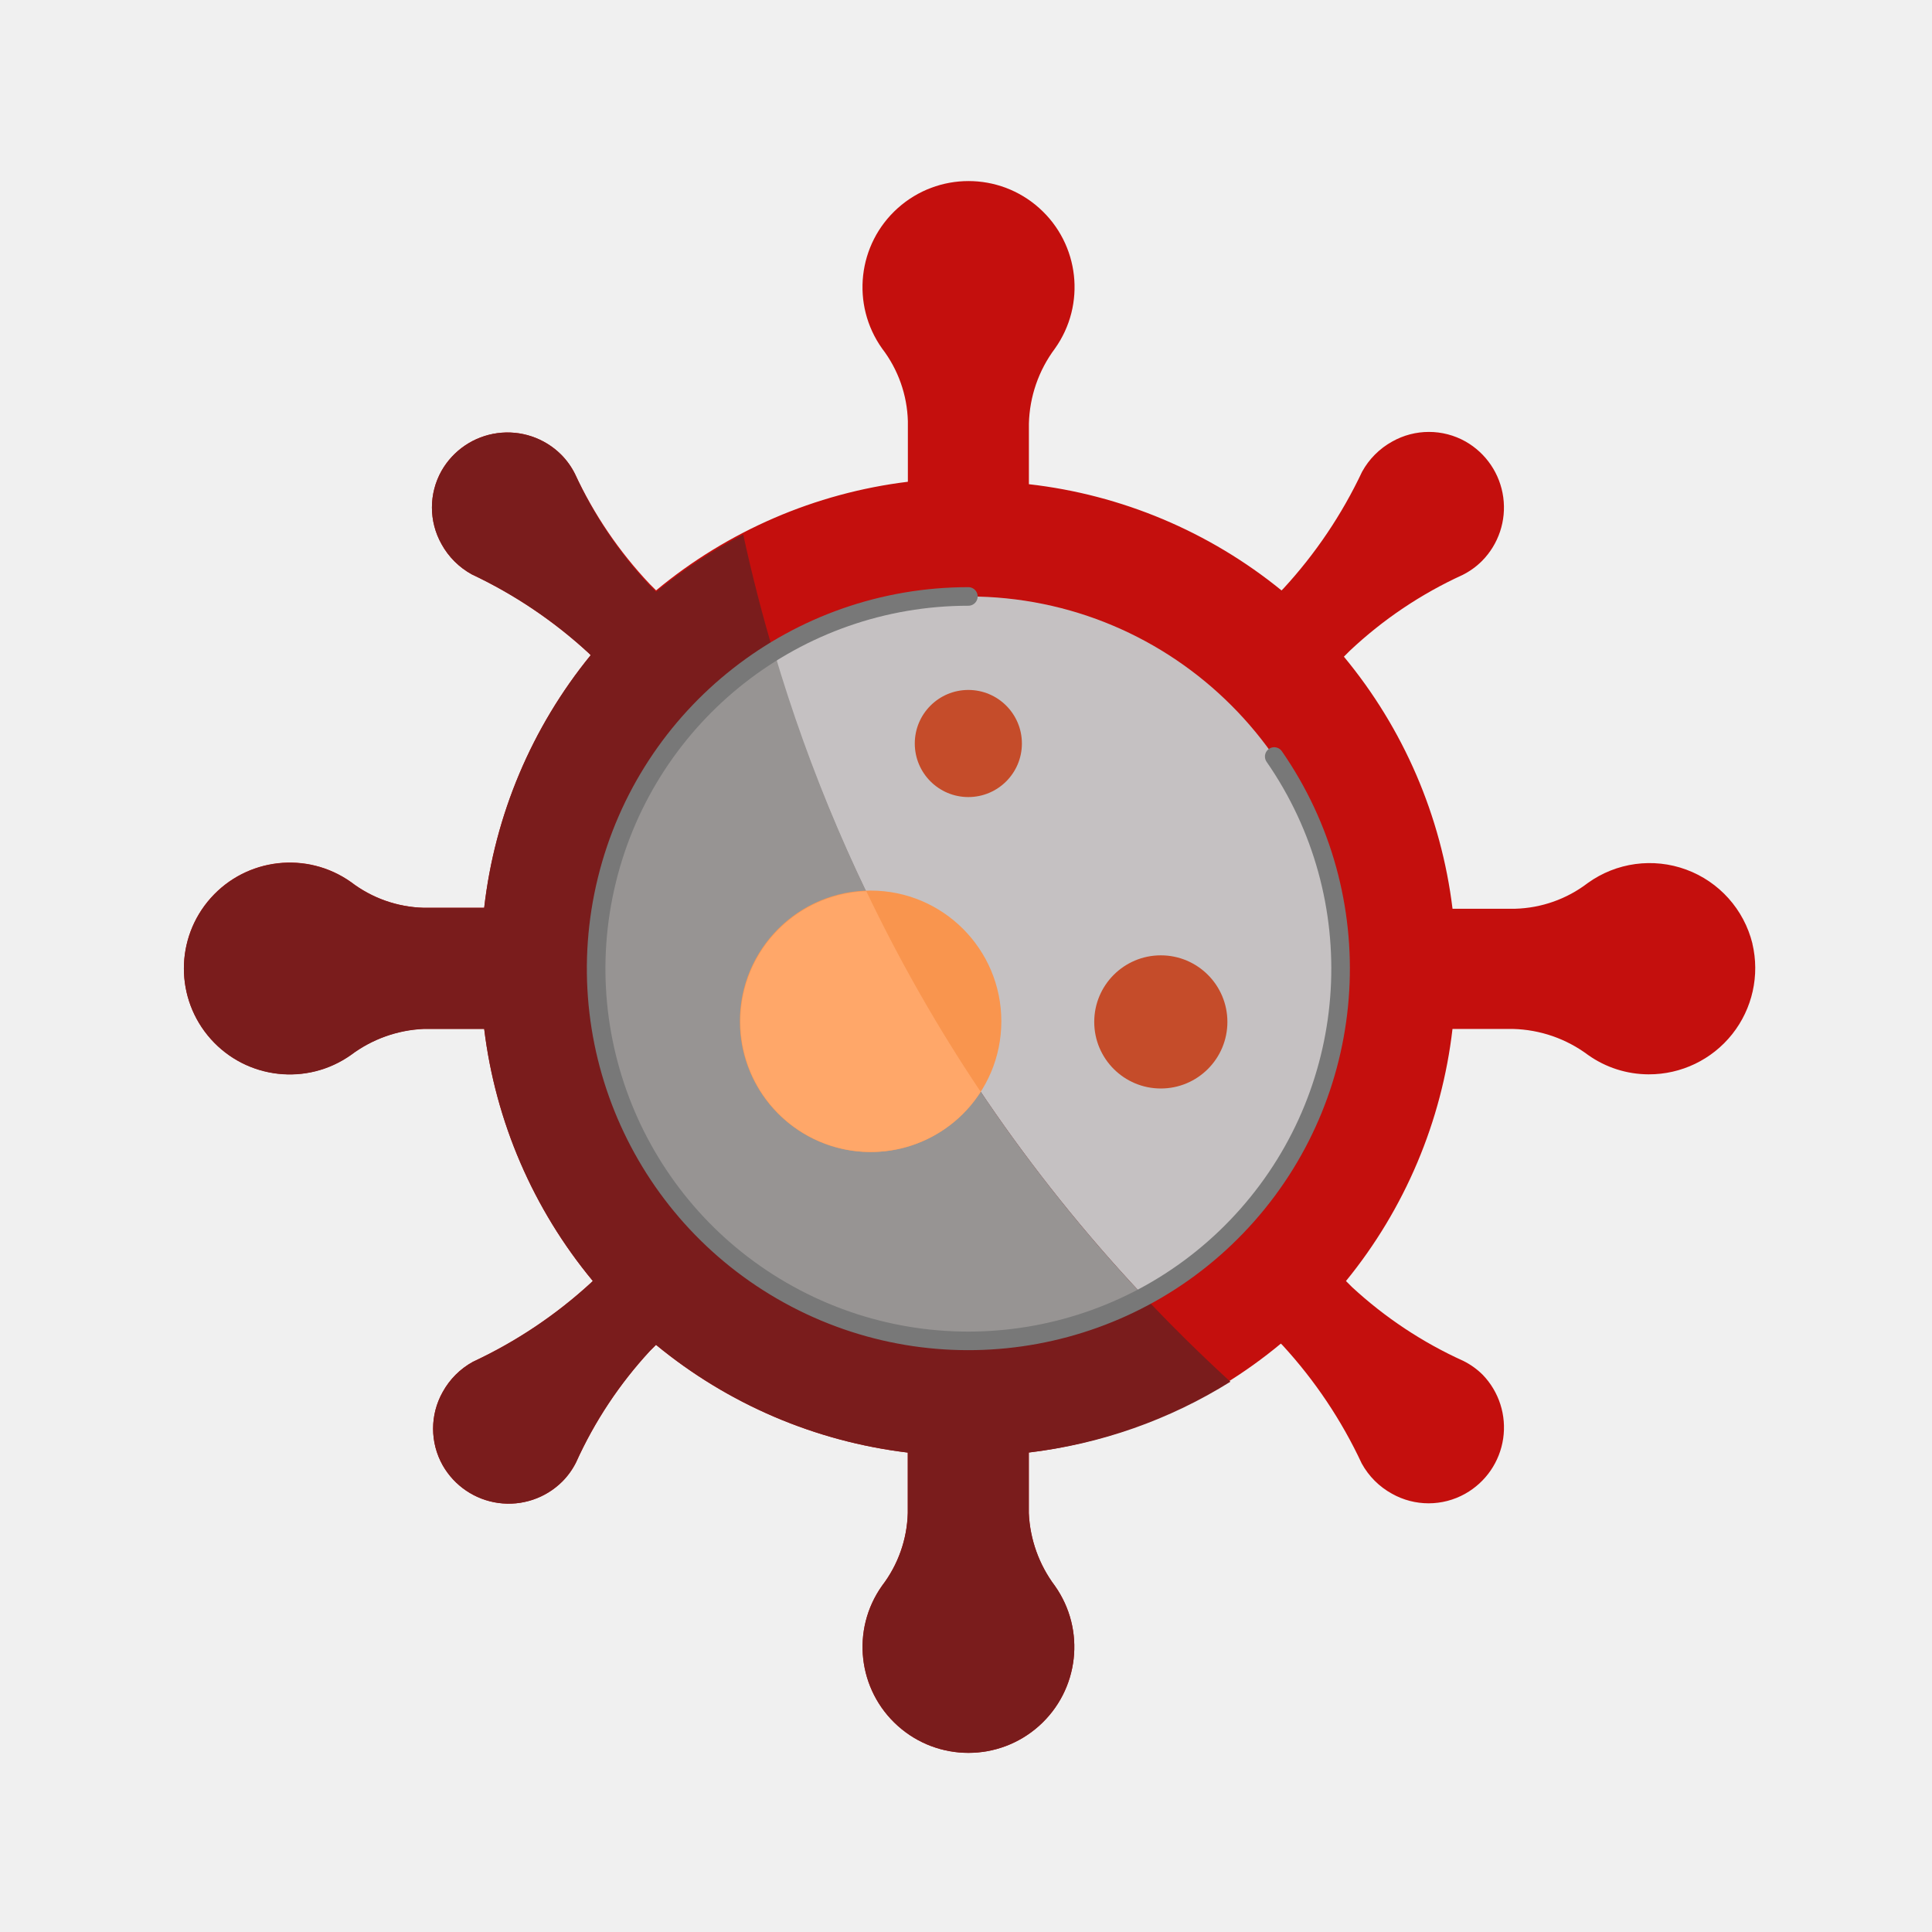
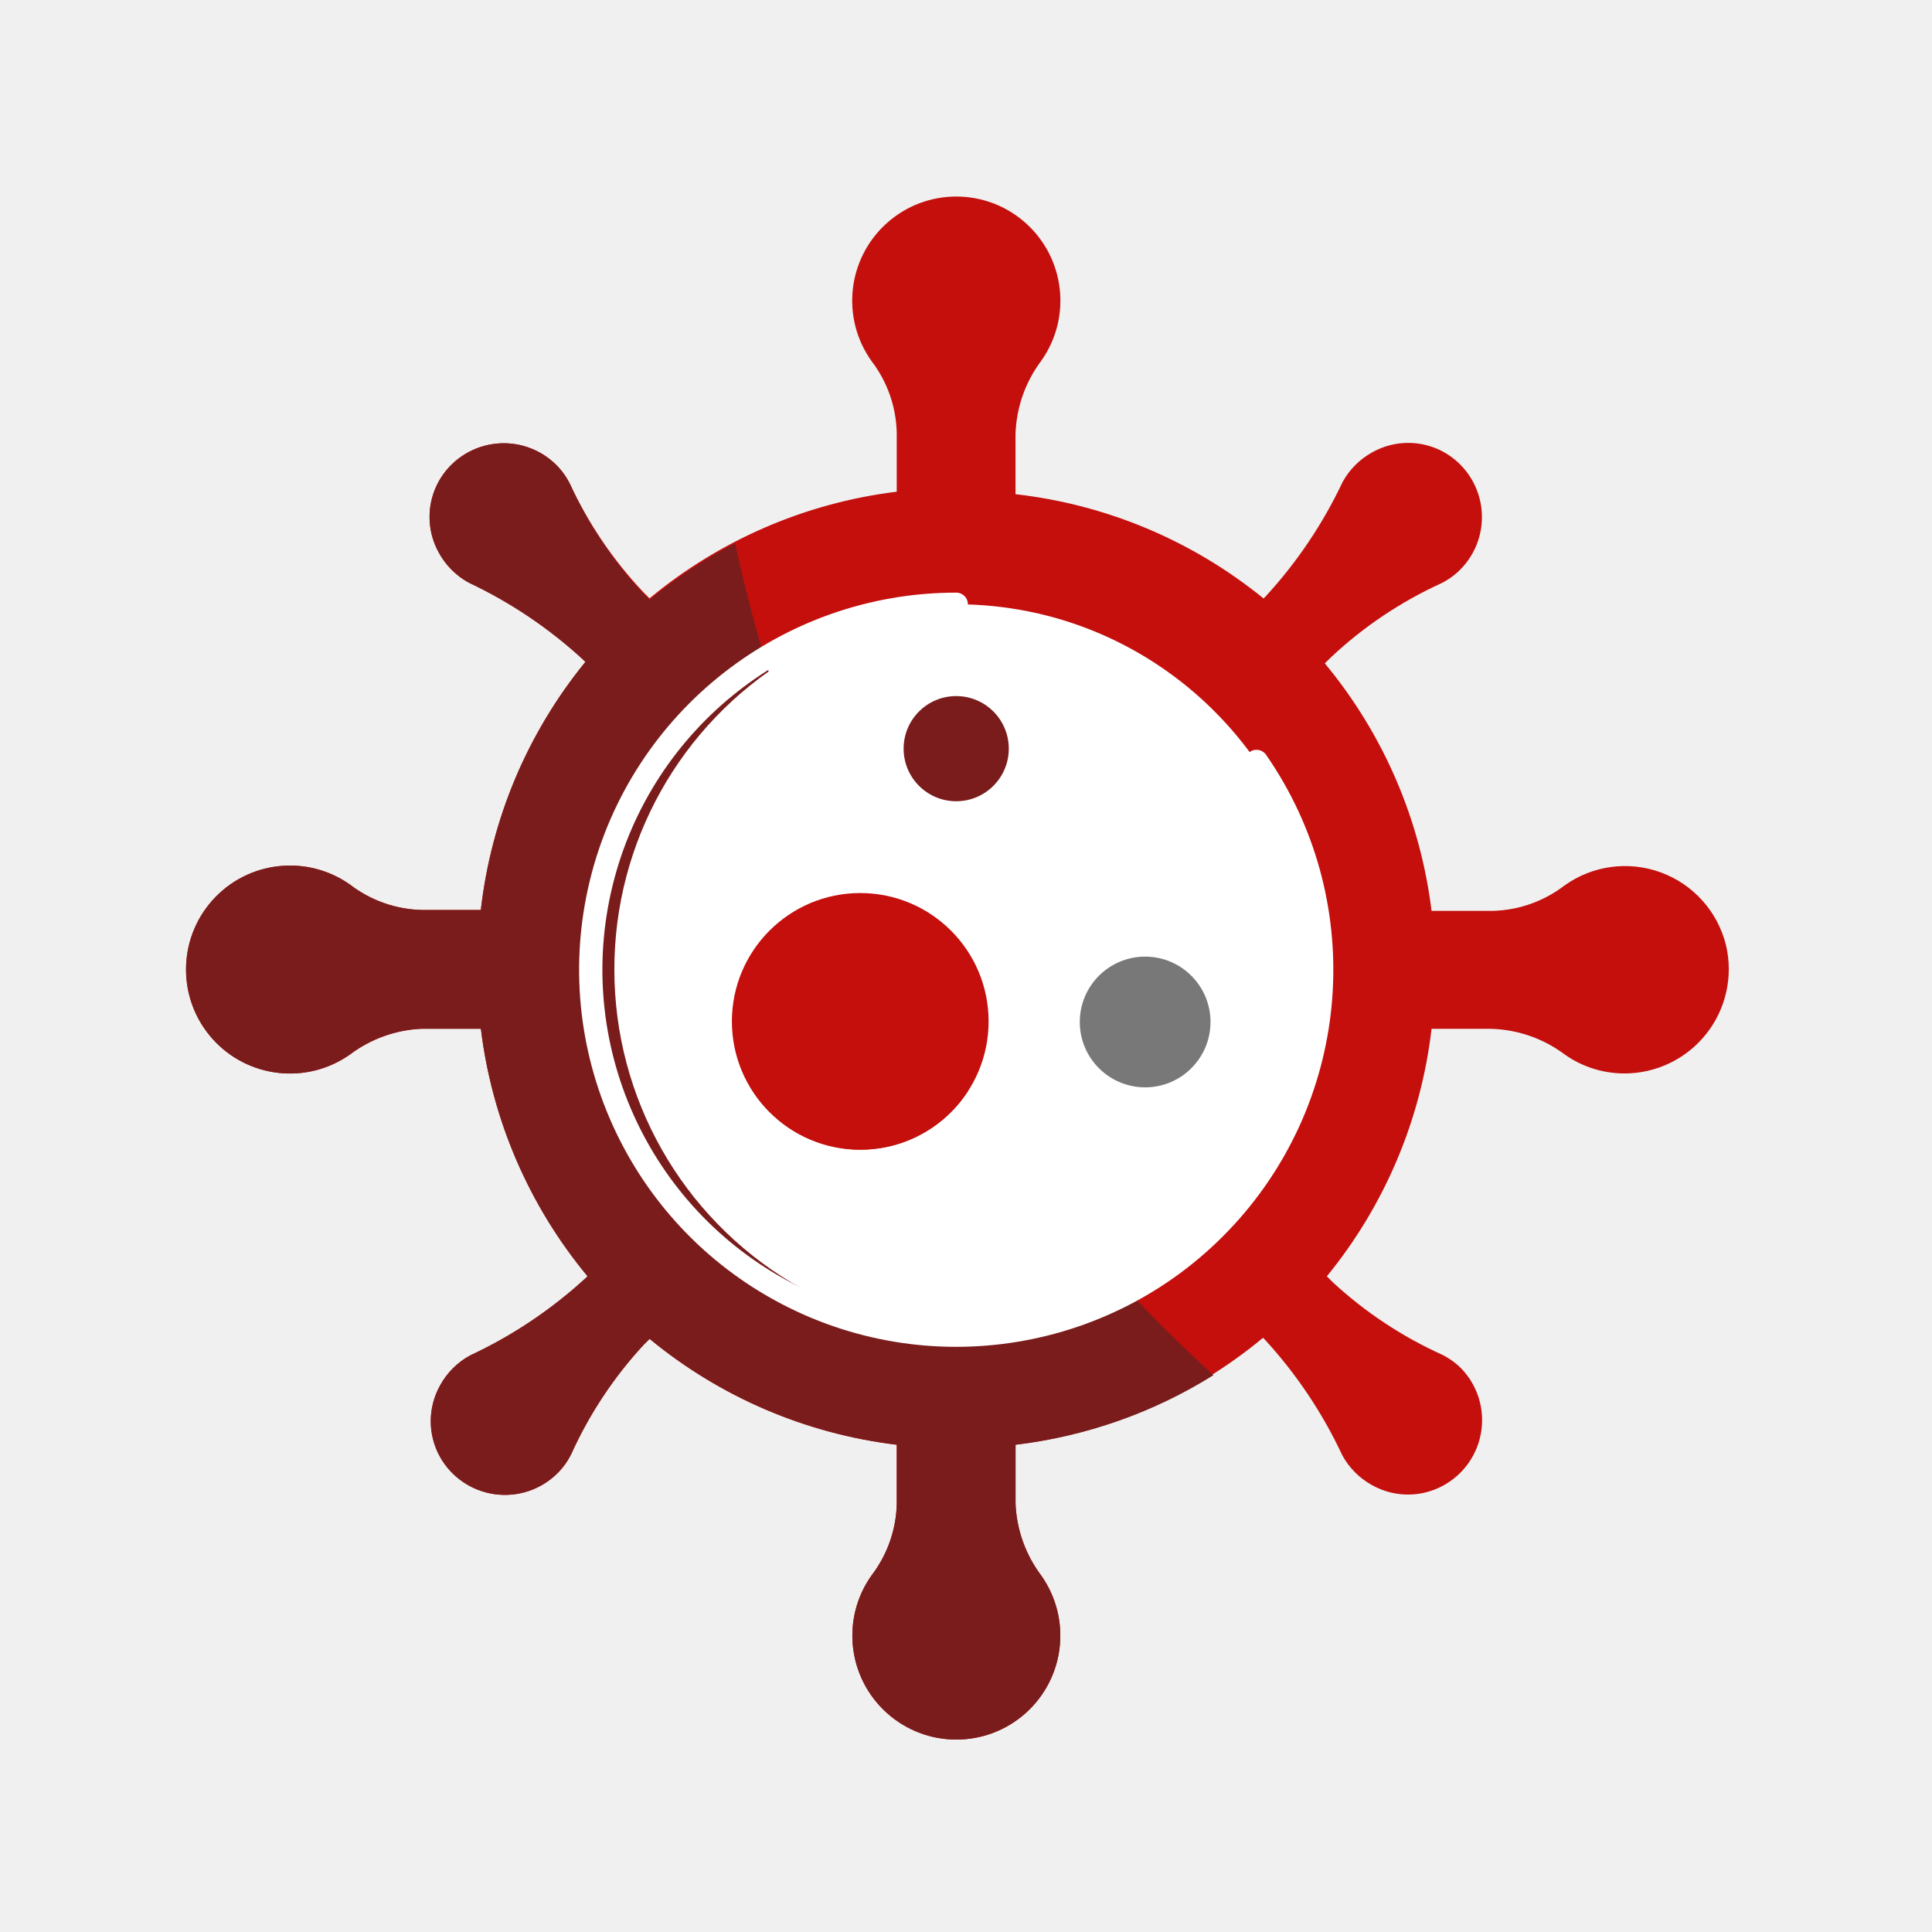
- <svg xmlns="http://www.w3.org/2000/svg" id="confirmed" width="104" height="104" viewBox="0 0 104 104">
-   <defs>
-     <style>
-       .cls-1 {
-         fill: #c40f0d;
-       }
- 
-       .cls-2 {
-         fill: #c5c1c2;
-       }
- 
-       .cls-3 {
-         fill: #c54c2a;
-       }
- 
-       .cls-4 {
-         fill: #7a1c1c;
-       }
- 
-       .cls-5 {
-         fill: #979493;
-       }
- 
-       .cls-6 {
-         fill: #f9954e;
-       }
- 
-       .cls-7 {
-         fill: #ffa769;
-       }
- 
-       .cls-8, .cls-9 {
-         fill: none;
-       }
- 
-       .cls-8 {
-         stroke: #787878;
-         stroke-linecap: round;
-         stroke-linejoin: round;
-       }
-     </style>
-   </defs>
-   <path id="Path_2" data-name="Path 2" class="cls-1" d="M90.512,47.025a5.7,5.7,0,0,0-8.862-3.258,6.728,6.728,0,0,1-3.91,1.385H74.369a26.226,26.226,0,0,0-5.848-13.569l.326-.326a22.463,22.463,0,0,1,6.06-4.072,4.007,4.007,0,0,0,1.043-.749A4.089,4.089,0,0,0,75.069,20a4.024,4.024,0,0,0-3.942,0A4.121,4.121,0,0,0,69.5,21.629a25.021,25.021,0,0,1-4.235,6.288l-.1.1a26.226,26.226,0,0,0-13.6-5.718V19.039a7.037,7.037,0,0,1,1.4-4.04,5.708,5.708,0,1,0-9.3,0,6.728,6.728,0,0,1,1.385,3.91v3.258a26.226,26.226,0,0,0-13.553,5.848l-.342-.342a22.463,22.463,0,0,1-4.024-5.929A4.007,4.007,0,0,0,26.38,20.7a4.089,4.089,0,0,0-6.434.88,4.024,4.024,0,0,0,0,3.942,4.121,4.121,0,0,0,1.629,1.629,25.021,25.021,0,0,1,6.288,4.235l.114.114a26.226,26.226,0,0,0-5.734,13.6H18.984a6.728,6.728,0,0,1-3.909-1.385,5.7,5.7,0,1,0,0,9.3,7.037,7.037,0,0,1,3.91-1.4h3.258A26.226,26.226,0,0,0,28.09,65.187l-.1.1a25.021,25.021,0,0,1-6.353,4.252,4.121,4.121,0,0,0-1.629,1.629,4.024,4.024,0,0,0,0,3.942,4.089,4.089,0,0,0,6.434.88,3.991,3.991,0,0,0,.749-1.043,22.463,22.463,0,0,1,3.975-5.995l.326-.326a26.226,26.226,0,0,0,13.553,5.8v3.258a6.728,6.728,0,0,1-1.385,3.91,5.7,5.7,0,1,0,9.3,0,7.037,7.037,0,0,1-1.4-3.91V74.424a26.226,26.226,0,0,0,13.569-5.864l.1.1a25.037,25.037,0,0,1,4.252,6.353,4.121,4.121,0,0,0,1.629,1.629,4.024,4.024,0,0,0,3.942,0,4.089,4.089,0,0,0,.945-6.4,4.007,4.007,0,0,0-1.043-.749,22.464,22.464,0,0,1-5.995-3.975l-.326-.326a26.226,26.226,0,0,0,5.734-13.569h3.258a7.037,7.037,0,0,1,4.04,1.4,5.652,5.652,0,0,0,3.258,1.043,5.718,5.718,0,0,0,5.587-7.037Z" transform="translate(3.821 3.766)" />
-   <path id="Path_7" data-name="Path 7" class="cls-2" d="M20.02,0A20.02,20.02,0,1,1,0,20.02,20.02,20.02,0,0,1,20.02,0Z" transform="translate(32.107 32.107)" />
-   <circle id="Ellipse_2" data-name="Ellipse 2" class="cls-3" cx="2.883" cy="2.883" r="2.883" transform="translate(49.243 37.14)" />
-   <circle id="Ellipse_3" data-name="Ellipse 3" class="cls-3" cx="3.584" cy="3.584" r="3.584" transform="translate(58.903 51.426)" />
-   <path id="Path_3" data-name="Path 3" class="cls-4" d="M62.412,65.39A86.693,86.693,0,0,1,36.186,19.779a26.144,26.144,0,0,0-4.691,3.095l-.342-.342a22.464,22.464,0,0,1-4.024-6.011,4.007,4.007,0,0,0-.749-1.043,4.089,4.089,0,0,0-6.434.88,4.024,4.024,0,0,0,0,3.942,4.121,4.121,0,0,0,1.629,1.629,25.021,25.021,0,0,1,6.288,4.235l.114.114a26.226,26.226,0,0,0-5.734,13.6H18.984A6.728,6.728,0,0,1,15.075,38.5a5.7,5.7,0,1,0,0,9.3,7.037,7.037,0,0,1,3.91-1.4h3.258A26.226,26.226,0,0,0,28.09,59.965l-.1.1a25.021,25.021,0,0,1-6.353,4.252,4.121,4.121,0,0,0-1.629,1.629,4.024,4.024,0,0,0,0,3.942,4.089,4.089,0,0,0,6.434.88,3.991,3.991,0,0,0,.749-1.043,22.463,22.463,0,0,1,3.975-5.995l.326-.326a26.226,26.226,0,0,0,13.553,5.8v3.258a6.728,6.728,0,0,1-1.385,3.91,5.7,5.7,0,1,0,9.3,0,7.037,7.037,0,0,1-1.4-3.91V69.2A26.243,26.243,0,0,0,62.412,65.39Z" transform="translate(3.821 8.989)" />
-   <path id="Path_4" data-name="Path 4" class="cls-5" d="M19.71,38.585A20.02,20.02,0,0,0,49.178,56.243,86.237,86.237,0,0,1,29.272,21.53,19.987,19.987,0,0,0,19.71,38.585Z" transform="translate(12.397 13.542)" />
-   <path id="Path_8" data-name="Path 8" class="cls-6" d="M7.037,0A7.037,7.037,0,1,1,0,7.037,7.037,7.037,0,0,1,7.037,0Z" transform="translate(39.828 47.94)" />
-   <path id="Path_5" data-name="Path 5" class="cls-7" d="M31.247,29.45A7.021,7.021,0,1,0,37.4,40.25a85.7,85.7,0,0,1-6.157-10.8Z" transform="translate(15.39 18.523)" />
-   <path id="Path_6" data-name="Path 6" class="cls-8" d="M56.2,28.327A20.036,20.036,0,1,1,39.735,19.71" transform="translate(12.392 12.397)" />
-   <rect id="Rectangle_7" data-name="Rectangle 7" class="cls-9" width="104" height="104" />
+ <svg xmlns="http://www.w3.org/2000/svg" width="83" height="83" viewBox="0 0 83 83">
+   <g id="Outline" transform="translate(0.356 0.373)">
+     <path id="Path_2" data-name="Path 2" d="M72.232,38.14a4.467,4.467,0,0,0-6.943-2.553,5.271,5.271,0,0,1-3.063,1.085H59.584A20.548,20.548,0,0,0,55,26.041l.255-.255A17.6,17.6,0,0,1,60,22.6a3.14,3.14,0,0,0,.817-.587,3.2,3.2,0,0,0-.689-5.041,3.152,3.152,0,0,0-3.089,0,3.229,3.229,0,0,0-1.276,1.276,19.6,19.6,0,0,1-3.318,4.927l-.077.077a20.548,20.548,0,0,0-10.657-4.48V16.214a5.514,5.514,0,0,1,1.1-3.165,4.472,4.472,0,1,0-7.288,0,5.271,5.271,0,0,1,1.085,3.063v2.553a20.548,20.548,0,0,0-10.619,4.582l-.268-.268a17.6,17.6,0,0,1-3.152-4.646,3.14,3.14,0,0,0-.587-.817,3.2,3.2,0,0,0-5.041.689,3.152,3.152,0,0,0,0,3.089,3.229,3.229,0,0,0,1.276,1.276,19.6,19.6,0,0,1,4.927,3.318l.089.089a20.548,20.548,0,0,0-4.493,10.657H16.19a5.271,5.271,0,0,1-3.063-1.085,4.467,4.467,0,1,0,0,7.288,5.514,5.514,0,0,1,3.063-1.1h2.553a20.548,20.548,0,0,0,4.582,10.632l-.077.077a19.6,19.6,0,0,1-4.978,3.331,3.229,3.229,0,0,0-1.276,1.276,3.152,3.152,0,0,0,0,3.089,3.2,3.2,0,0,0,5.041.689,3.127,3.127,0,0,0,.587-.817,17.6,17.6,0,0,1,3.114-4.7l.255-.255A20.548,20.548,0,0,0,36.61,59.608V62.16a5.271,5.271,0,0,1-1.085,3.063,4.467,4.467,0,1,0,7.288,0,5.514,5.514,0,0,1-1.1-3.063V59.608a20.548,20.548,0,0,0,10.632-4.595l.077.077a19.617,19.617,0,0,1,3.331,4.978,3.229,3.229,0,0,0,1.276,1.276,3.152,3.152,0,0,0,3.089,0,3.2,3.2,0,0,0,.74-5.016,3.139,3.139,0,0,0-.817-.587,17.6,17.6,0,0,1-4.7-3.114l-.255-.255A20.548,20.548,0,0,0,59.584,41.74h2.553a5.514,5.514,0,0,1,3.165,1.1,4.429,4.429,0,0,0,2.553.817,4.48,4.48,0,0,0,4.378-5.514Z" transform="translate(1.56 2.086)" fill="#c40f0d" />
+     <path id="Path_7" data-name="Path 7" d="M15.686,0A15.686,15.686,0,1,1,0,15.686,15.686,15.686,0,0,1,15.686,0Z" transform="translate(25.037 25.587)" fill="#fff" />
+     <circle id="Ellipse_2" data-name="Ellipse 2" cx="2.259" cy="2.259" r="2.259" transform="translate(38.464 29.531)" fill="#7a1c1c" />
+     <circle id="Ellipse_3" data-name="Ellipse 3" cx="2.808" cy="2.808" r="2.808" transform="translate(46.032 40.724)" fill="#787878" />
+     <path id="Path_3" data-name="Path 3" d="M50.216,54.327A67.924,67.924,0,0,1,29.667,18.591a20.485,20.485,0,0,0-3.676,2.425l-.268-.268a17.6,17.6,0,0,1-3.152-4.71,3.14,3.14,0,0,0-.587-.817,3.2,3.2,0,0,0-5.041.689,3.152,3.152,0,0,0,0,3.089,3.229,3.229,0,0,0,1.276,1.276,19.6,19.6,0,0,1,4.927,3.318l.089.089A20.548,20.548,0,0,0,18.742,34.34H16.19a5.271,5.271,0,0,1-3.063-1.085,4.467,4.467,0,1,0,0,7.288,5.514,5.514,0,0,1,3.063-1.1h2.553a20.548,20.548,0,0,0,4.582,10.632l-.077.077a19.6,19.6,0,0,1-4.978,3.331,3.229,3.229,0,0,0-1.276,1.276,3.152,3.152,0,0,0,0,3.089,3.2,3.2,0,0,0,5.041.689,3.127,3.127,0,0,0,.587-.817,17.6,17.6,0,0,1,3.114-4.7l.255-.255A20.548,20.548,0,0,0,36.61,57.314v2.553a5.271,5.271,0,0,1-1.085,3.063,4.467,4.467,0,1,0,7.288,0,5.514,5.514,0,0,1-1.1-3.063V57.314a20.561,20.561,0,0,0,8.5-2.987Z" transform="translate(1.56 4.38)" fill="#7a1c1c" />
+     <path id="Path_4" data-name="Path 4" d="M19.71,34.893A15.686,15.686,0,0,0,42.8,48.728a67.567,67.567,0,0,1-15.6-27.2A15.66,15.66,0,0,0,19.71,34.893Z" transform="translate(6.327 6.38)" fill="#fff" />
+     <path id="Path_8" data-name="Path 8" d="M5.514,0A5.514,5.514,0,1,1,0,5.514,5.514,5.514,0,0,1,5.514,0Z" transform="translate(31.087 37.993)" fill="#c40f0d" />
+     <path id="Path_5" data-name="Path 5" d="M29.78,29.45A5.5,5.5,0,1,0,34.6,37.912,67.147,67.147,0,0,1,29.78,29.45Z" transform="translate(6.642 8.568)" fill="#c40f0d" />
+     <path id="Path_6" data-name="Path 6" d="M48.3,26.462A15.7,15.7,0,1,1,35.4,19.71" transform="translate(5.325 5.877)" fill="none" stroke="#fff" stroke-linecap="round" stroke-linejoin="round" stroke-width="1" />
+     <rect id="Rectangle_7" data-name="Rectangle 7" width="83" height="83" transform="translate(-0.356 -0.373)" fill="none" />
+   </g>
</svg>
